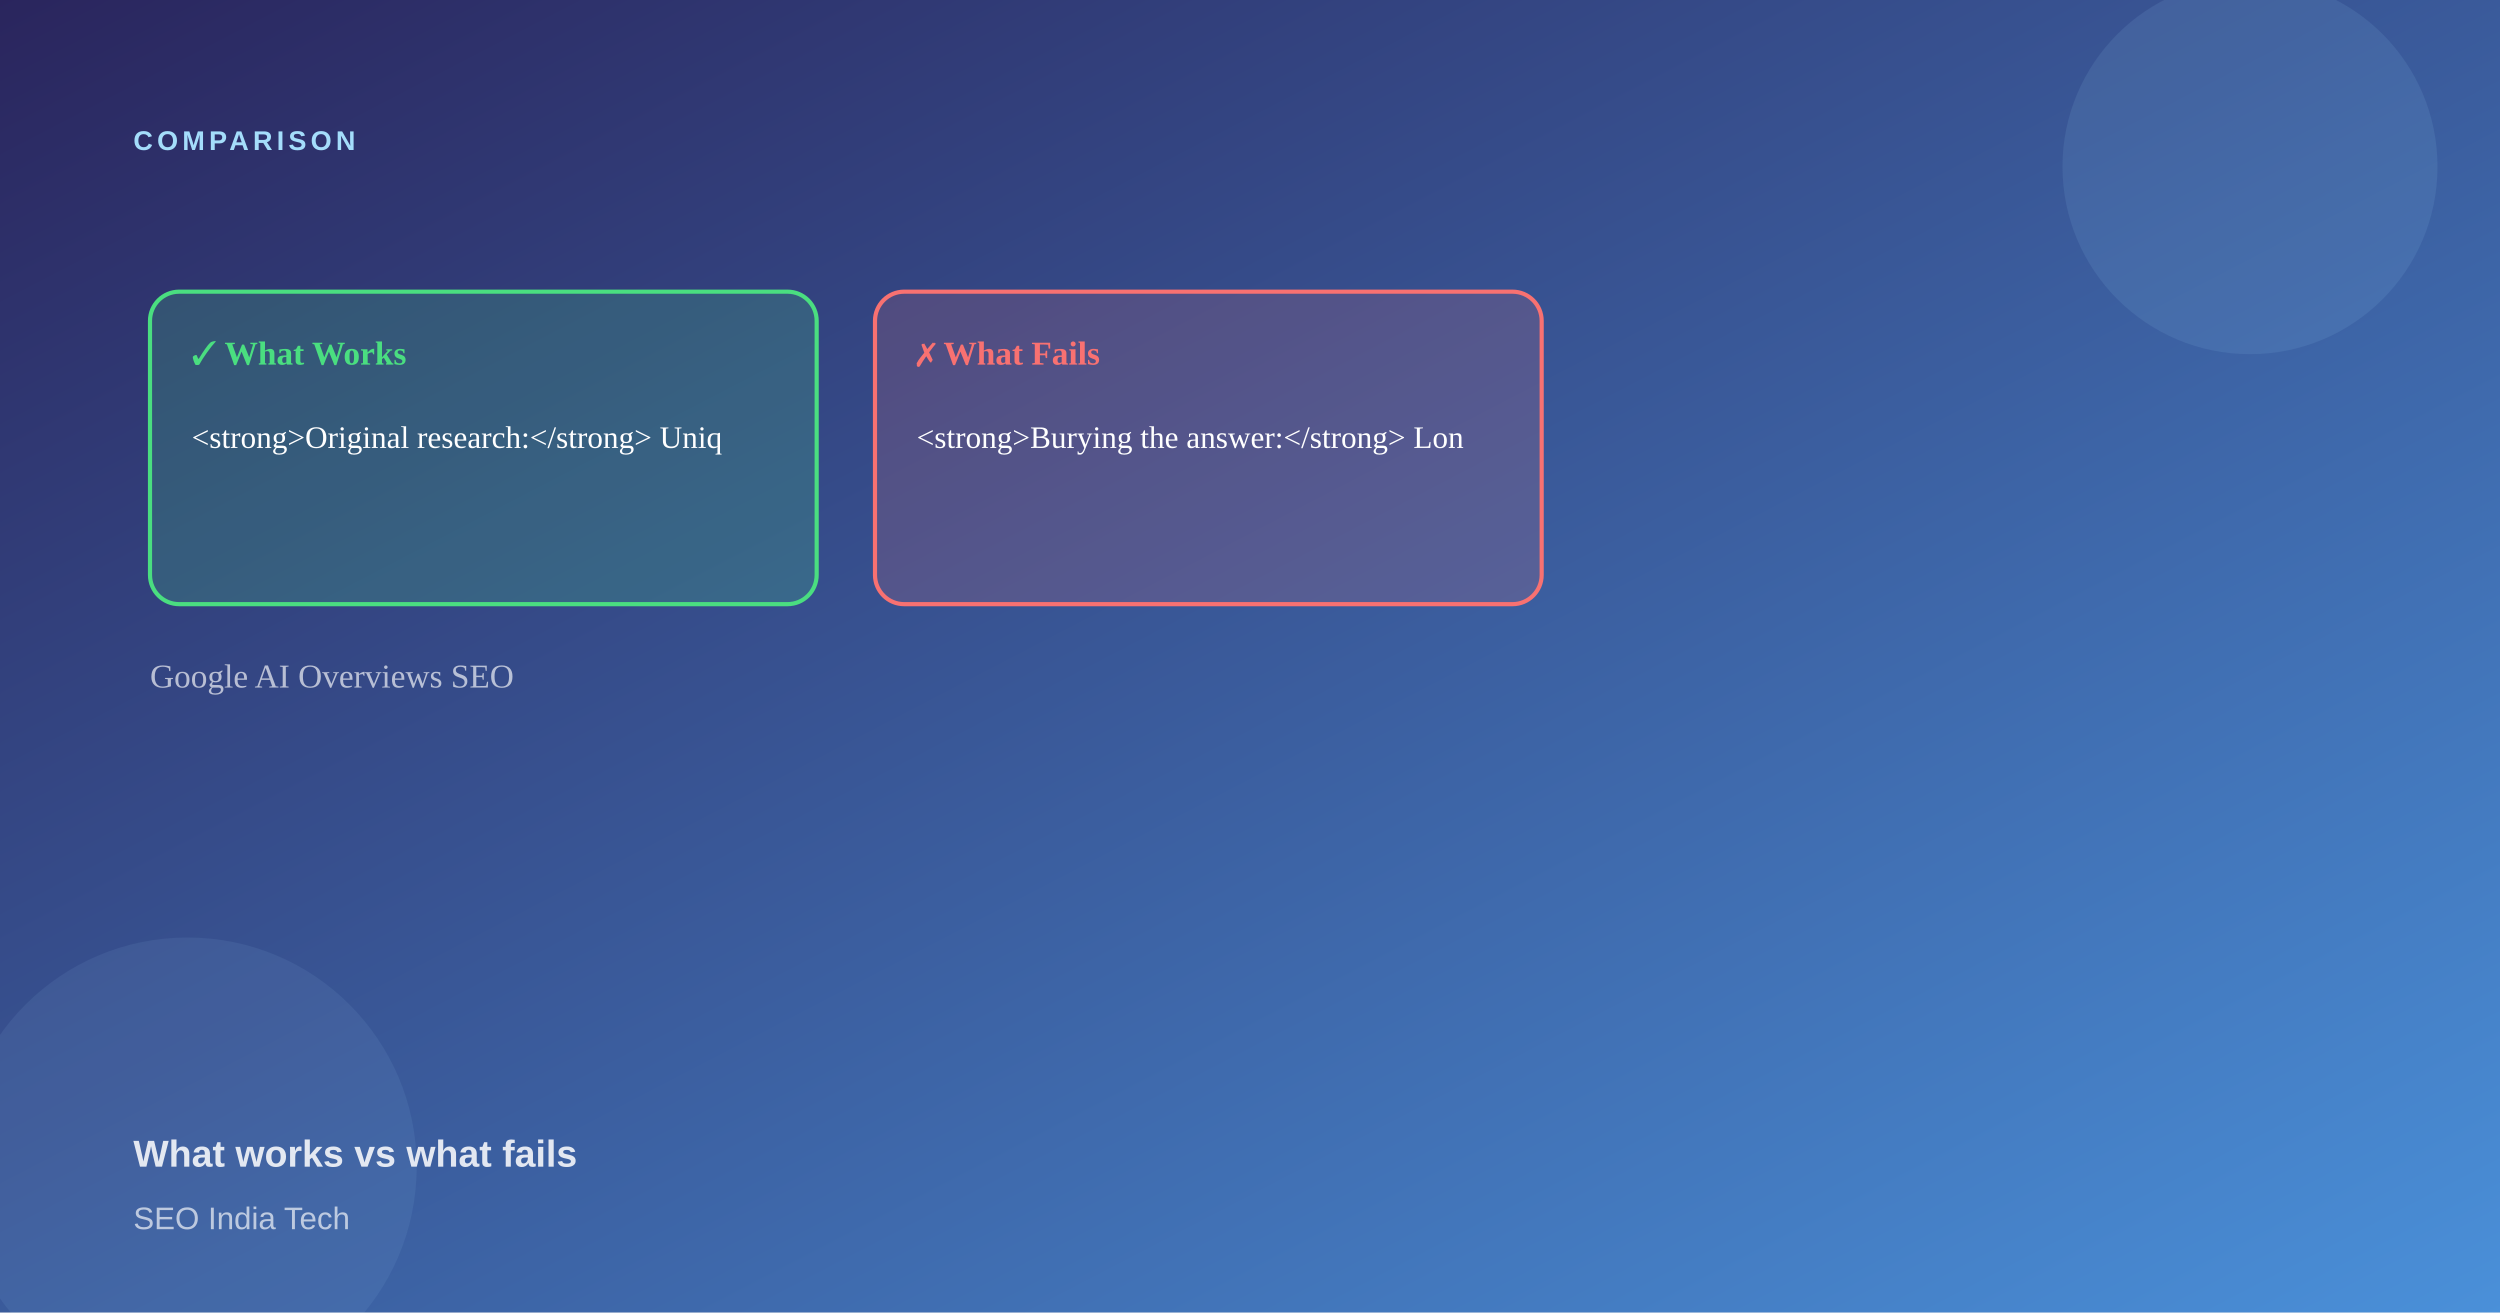
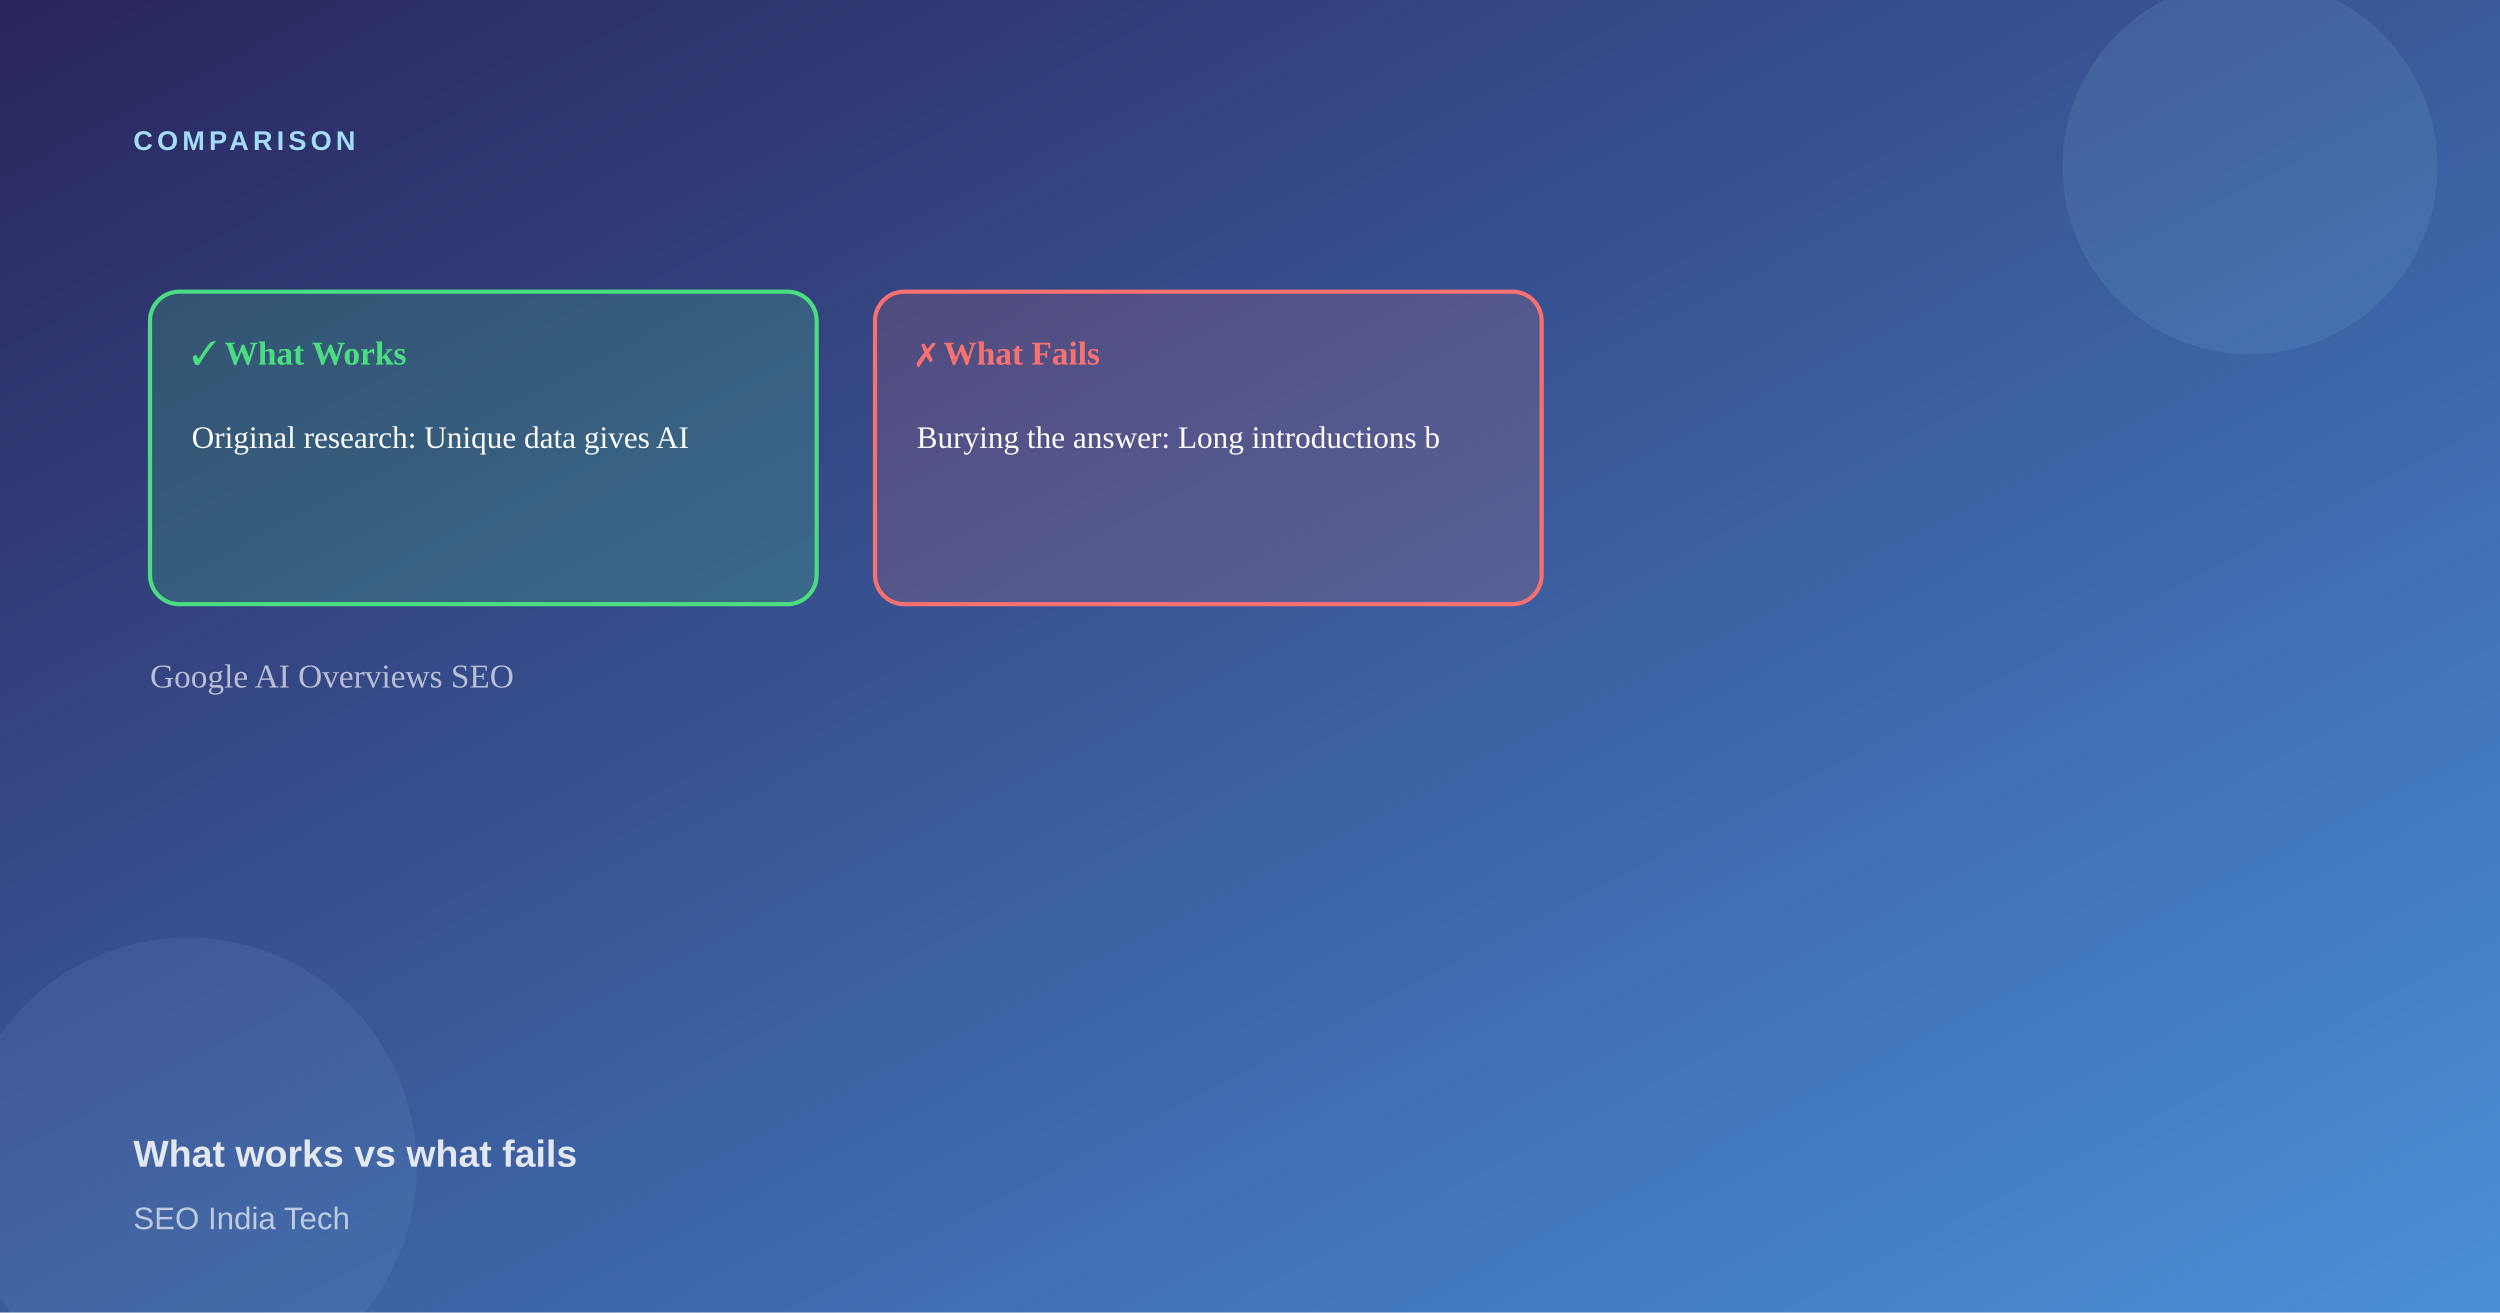
<svg xmlns="http://www.w3.org/2000/svg" width="1200" height="630" viewBox="0 0 1200 630" role="img" aria-label="Comparison">
  <defs>
    <linearGradient id="bg-compare-google-ai-overviews-changing-business-seo" x1="0%" y1="0%" x2="100%" y2="100%">
      <stop offset="0%" stop-color="#2A255D" />
      <stop offset="100%" stop-color="#4A90D9" />
    </linearGradient>
    <filter id="shadow-compare-google-ai-overviews-changing-business-seo">
      <feDropShadow dx="0" dy="6" stdDeviation="10" flood-color="#000" flood-opacity="0.22" />
    </filter>
  </defs>
  <rect width="1200" height="630" fill="url(#bg-compare-google-ai-overviews-changing-business-seo)" />
  <circle cx="1080" cy="80" r="90" fill="#A4DDFB" opacity="0.1" />
  <circle cx="90" cy="560" r="110" fill="#A4DDFB" opacity="0.08" />
  <rect x="72" y="140" width="320" height="150" rx="14" fill="rgba(74,222,128,0.18)" stroke="#4ADE80" stroke-width="2" />
  <text x="92" y="175" fill="#4ADE80" font-size="16" font-weight="700">✓ What Works</text>
-   <text x="92" y="215" fill="#ffffff" font-size="15">&lt;strong&gt;Original research:&lt;/strong&gt; Uniq</text>
+   <text x="92" y="215" fill="#ffffff" font-size="15">Original research: Unique data gives AI </text>
  <rect x="420" y="140" width="320" height="150" rx="14" fill="rgba(248,113,113,0.15)" stroke="#F87171" stroke-width="2" />
  <text x="440" y="175" fill="#F87171" font-size="16" font-weight="700">✗ What Fails</text>
-   <text x="440" y="215" fill="#ffffff" font-size="15">&lt;strong&gt;Burying the answer:&lt;/strong&gt; Lon</text>
+   <text x="440" y="215" fill="#ffffff" font-size="15">Burying the answer: Long introductions b</text>
  <text x="72" y="330" fill="rgba(255,255,255,0.65)" font-size="16">Google AI Overviews SEO</text>
  <text x="64" y="590" fill="rgba(255,255,255,0.65)" font-family="Arial,Helvetica,sans-serif" font-size="15">SEO India Tech</text>
  <text x="64" y="72" fill="#A4DDFB" font-family="Arial,sans-serif" font-size="13" font-weight="700" letter-spacing="2">COMPARISON</text>
  <text x="64" y="560" fill="#ffffff" font-family="Arial,sans-serif" font-size="18" font-weight="600" opacity="0.85">What works vs what fails</text>
</svg>
